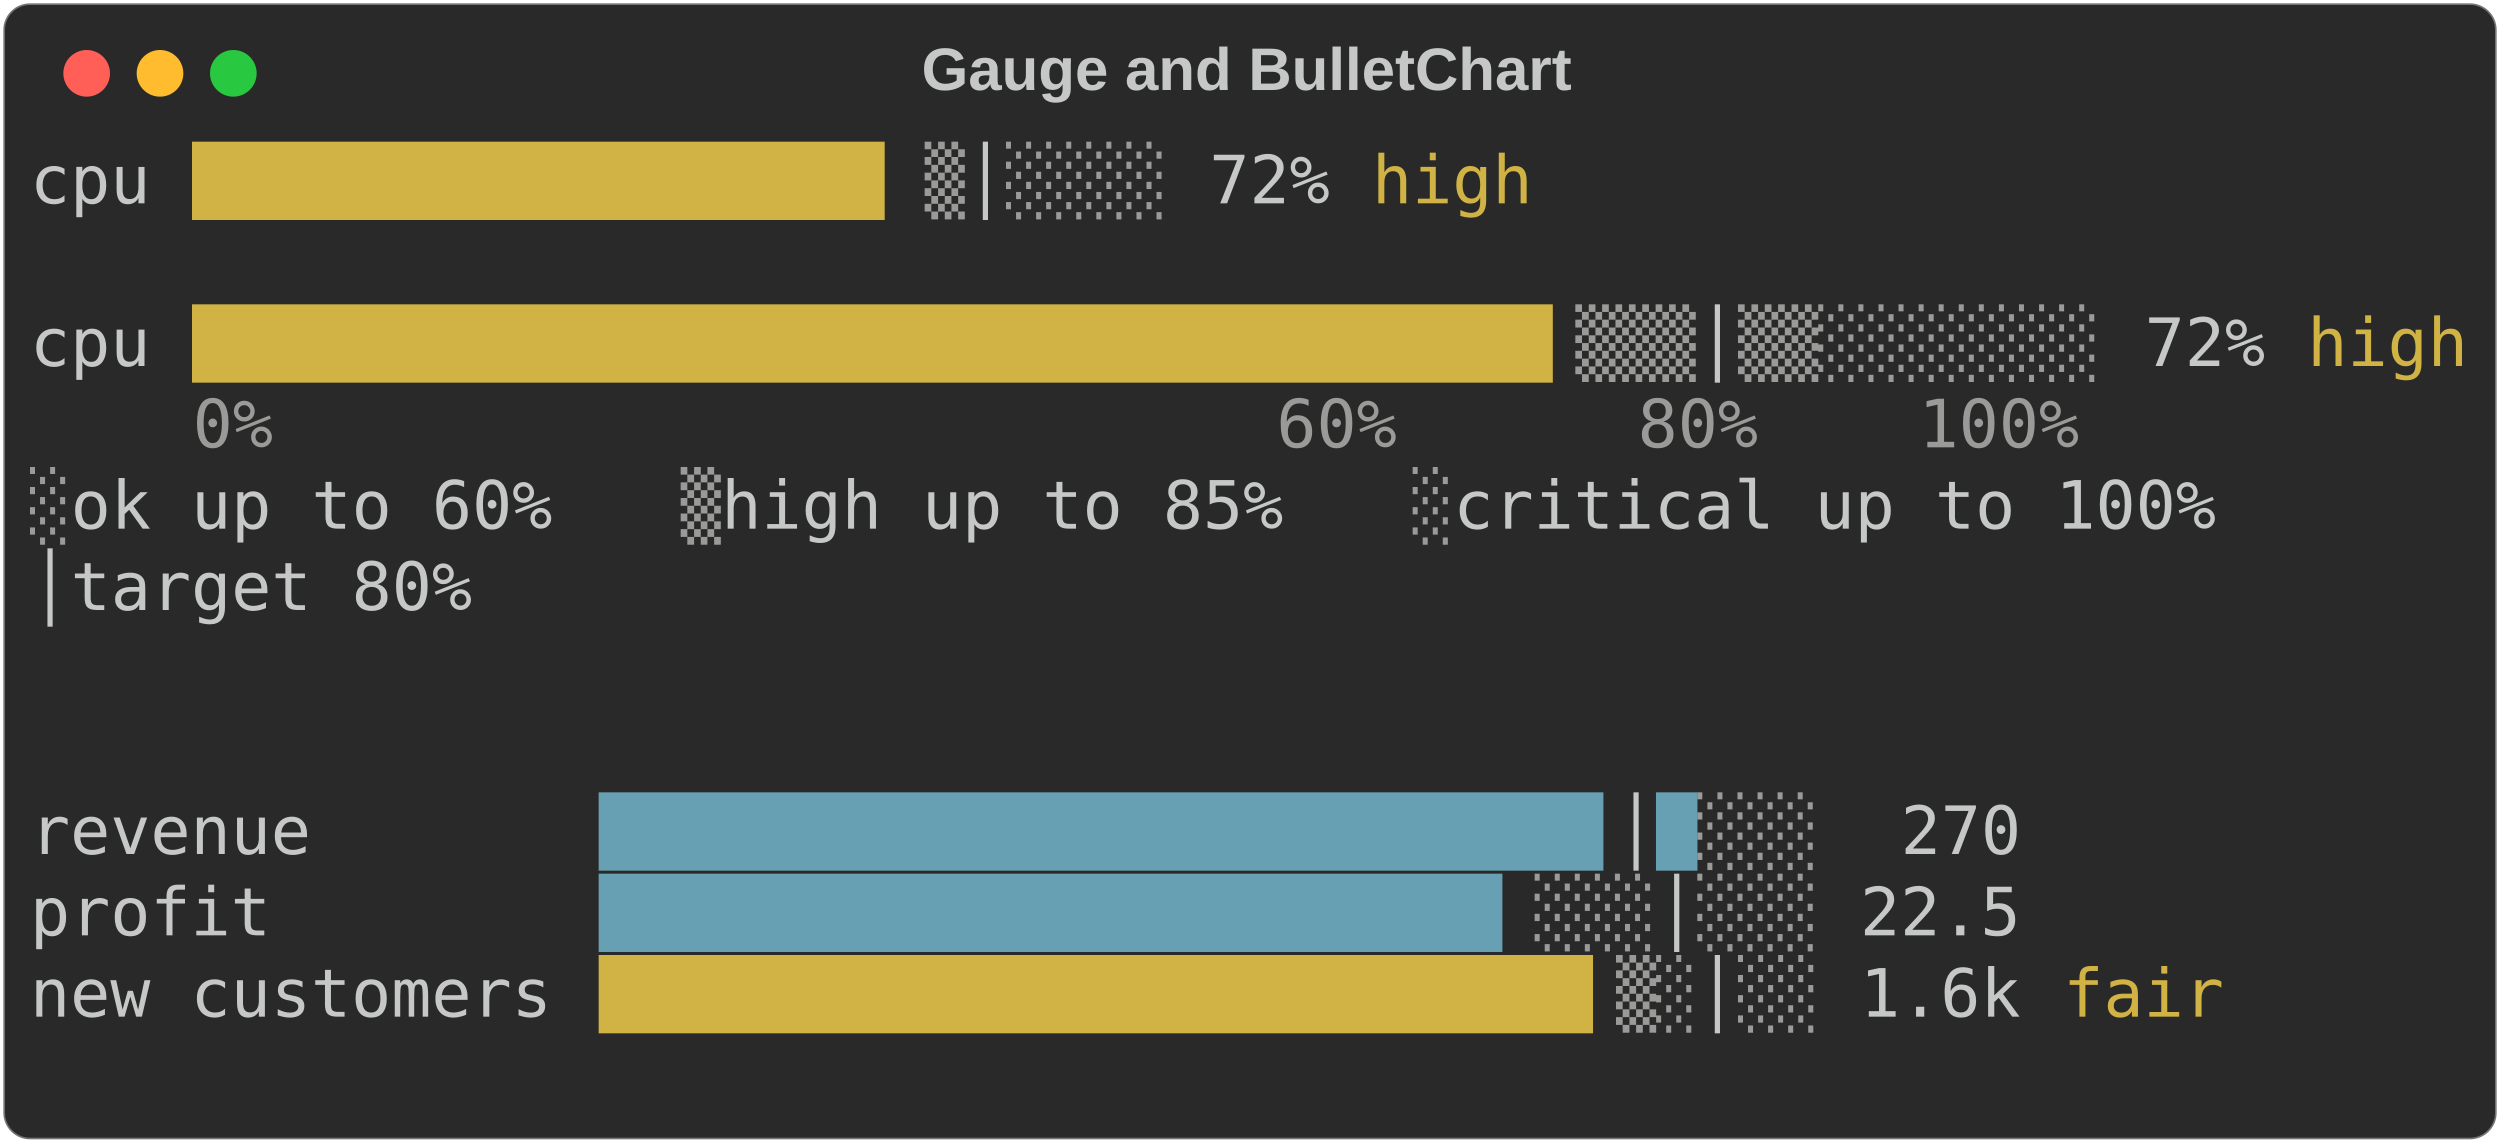
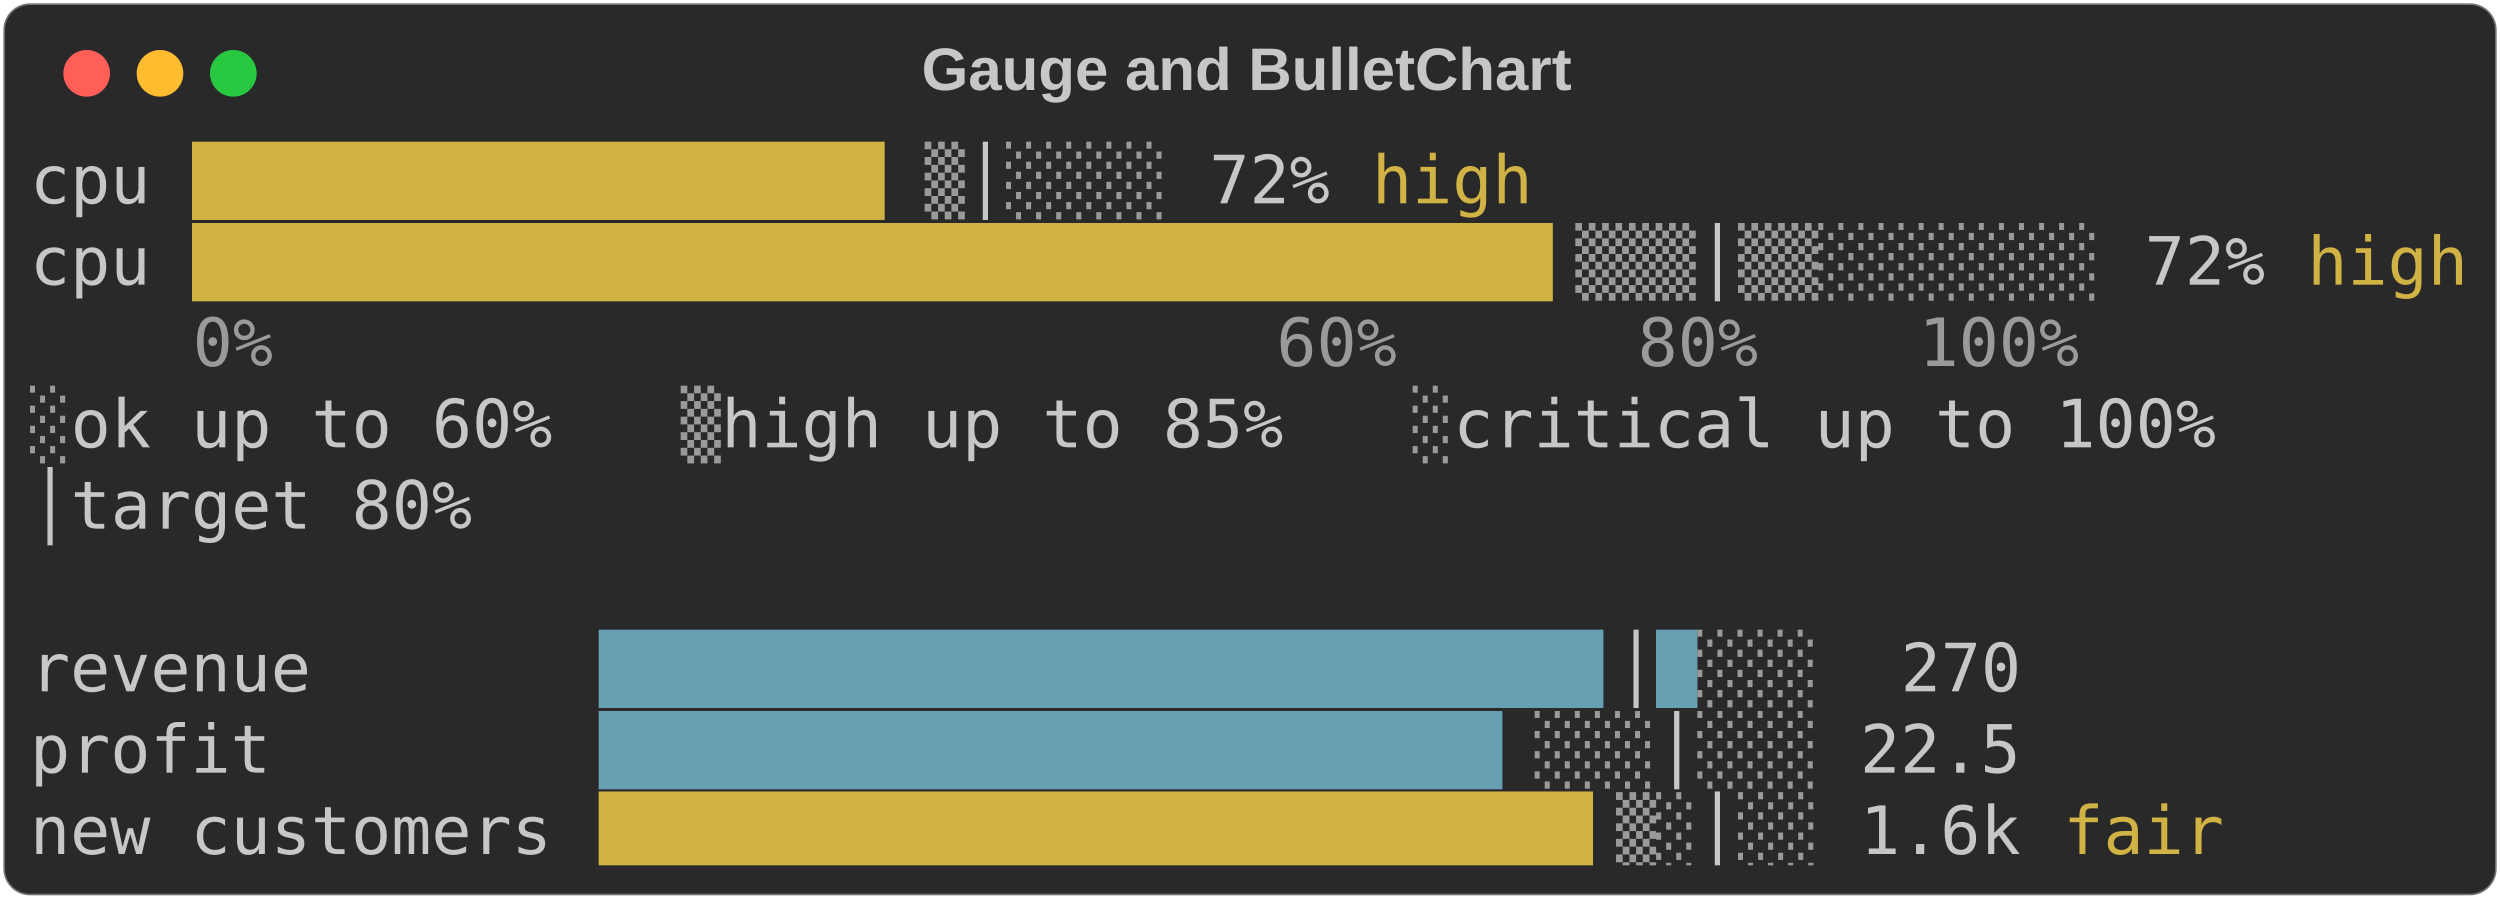
- <svg xmlns="http://www.w3.org/2000/svg" class="rich-terminal" viewBox="0 0 750 342.8">
+ <svg xmlns="http://www.w3.org/2000/svg" class="rich-terminal" viewBox="0 0 750 269.6">
  <style>

    @font-face {
        font-family: "Fira Code";
        src: local("FiraCode-Regular"),
                url("https://cdnjs.cloudflare.com/ajax/libs/firacode/6.2.0/woff2/FiraCode-Regular.woff2") format("woff2"),
                url("https://cdnjs.cloudflare.com/ajax/libs/firacode/6.2.0/woff/FiraCode-Regular.woff") format("woff");
        font-style: normal;
        font-weight: 400;
    }
    @font-face {
        font-family: "Fira Code";
        src: local("FiraCode-Bold"),
                url("https://cdnjs.cloudflare.com/ajax/libs/firacode/6.2.0/woff2/FiraCode-Bold.woff2") format("woff2"),
                url("https://cdnjs.cloudflare.com/ajax/libs/firacode/6.2.0/woff/FiraCode-Bold.woff") format("woff");
        font-style: bold;
        font-weight: 700;
    }

    .guide_charts-gauge-matrix {
        font-family: Fira Code, monospace;
        font-size: 20px;
        line-height: 24.4px;
        font-variant-east-asian: full-width;
    }

    .guide_charts-gauge-title {
        font-size: 18px;
        font-weight: bold;
        font-family: arial;
    }

    .guide_charts-gauge-r1 { fill: #c5c8c6 }
.guide_charts-gauge-r2 { fill: #d0b344 }
.guide_charts-gauge-r3 { fill: #9a9b99 }
.guide_charts-gauge-r4 { fill: #c5c8c6;font-weight: bold }
.guide_charts-gauge-r5 { fill: #68a0b3 }
    </style>
  <defs>
    <clipPath id="guide_charts-gauge-clip-terminal">
-       <rect x="0" y="0" width="731.0" height="291.8" />
+       <rect x="0" y="0" width="731.0" height="218.6" />
    </clipPath>
    <clipPath id="guide_charts-gauge-line-0">
      <rect x="0" y="1.5" width="732" height="24.65" />
    </clipPath>
    <clipPath id="guide_charts-gauge-line-1">
      <rect x="0" y="25.9" width="732" height="24.65" />
    </clipPath>
    <clipPath id="guide_charts-gauge-line-2">
      <rect x="0" y="50.3" width="732" height="24.65" />
    </clipPath>
    <clipPath id="guide_charts-gauge-line-3">
      <rect x="0" y="74.7" width="732" height="24.65" />
    </clipPath>
    <clipPath id="guide_charts-gauge-line-4">
      <rect x="0" y="99.1" width="732" height="24.65" />
    </clipPath>
    <clipPath id="guide_charts-gauge-line-5">
      <rect x="0" y="123.5" width="732" height="24.65" />
    </clipPath>
    <clipPath id="guide_charts-gauge-line-6">
      <rect x="0" y="147.9" width="732" height="24.65" />
    </clipPath>
    <clipPath id="guide_charts-gauge-line-7">
      <rect x="0" y="172.3" width="732" height="24.65" />
    </clipPath>
-     <clipPath id="guide_charts-gauge-line-8">
-       <rect x="0" y="196.7" width="732" height="24.65" />
-     </clipPath>
-     <clipPath id="guide_charts-gauge-line-9">
-       <rect x="0" y="221.1" width="732" height="24.65" />
-     </clipPath>
-     <clipPath id="guide_charts-gauge-line-10">
-       <rect x="0" y="245.5" width="732" height="24.65" />
-     </clipPath>
  </defs>
-   <rect fill="#292929" stroke="rgba(255,255,255,0.35)" stroke-width="1" x="1" y="1" width="748" height="340.8" rx="8" />
+   <rect fill="#292929" stroke="rgba(255,255,255,0.35)" stroke-width="1" x="1" y="1" width="748" height="267.6" rx="8" />
  <text class="guide_charts-gauge-title" fill="#c5c8c6" text-anchor="middle" x="374" y="27">Gauge and BulletChart</text>
  <g transform="translate(26,22)">
    <circle cx="0" cy="0" r="7" fill="#ff5f57" />
    <circle cx="22" cy="0" r="7" fill="#febc2e" />
    <circle cx="44" cy="0" r="7" fill="#28c840" />
  </g>
  <g transform="translate(9, 41)" clip-path="url(#guide_charts-gauge-clip-terminal)">
    <g class="guide_charts-gauge-matrix">
      <text class="guide_charts-gauge-r1" x="0" y="20" textLength="36.6" clip-path="url(#guide_charts-gauge-line-0)">cpu</text>
      <text class="guide_charts-gauge-r2" x="48.8" y="20" textLength="219.6" clip-path="url(#guide_charts-gauge-line-0)">█████████████████▎</text>
      <text class="guide_charts-gauge-r3" x="268.4" y="20" textLength="12.2" clip-path="url(#guide_charts-gauge-line-0)">▒</text>
      <text class="guide_charts-gauge-r4" x="280.6" y="20" textLength="12.2" clip-path="url(#guide_charts-gauge-line-0)">│</text>
      <text class="guide_charts-gauge-r3" x="292.8" y="20" textLength="48.8" clip-path="url(#guide_charts-gauge-line-0)">░░░░</text>
      <text class="guide_charts-gauge-r1" x="353.8" y="20" textLength="36.6" clip-path="url(#guide_charts-gauge-line-0)">72%</text>
      <text class="guide_charts-gauge-r2" x="402.6" y="20" textLength="48.8" clip-path="url(#guide_charts-gauge-line-0)">high</text>
      <text class="guide_charts-gauge-r1" x="732" y="20" textLength="12.2" clip-path="url(#guide_charts-gauge-line-0)">
</text>
+       <text class="guide_charts-gauge-r1" x="0" y="44.4" textLength="36.6" clip-path="url(#guide_charts-gauge-line-1)">cpu</text>
+       <text class="guide_charts-gauge-r2" x="48.8" y="44.4" textLength="414.8" clip-path="url(#guide_charts-gauge-line-1)">█████████████████████████████████▉</text>
+       <text class="guide_charts-gauge-r3" x="463.6" y="44.4" textLength="36.6" clip-path="url(#guide_charts-gauge-line-1)">▒▒▒</text>
+       <text class="guide_charts-gauge-r4" x="500.2" y="44.4" textLength="12.2" clip-path="url(#guide_charts-gauge-line-1)">│</text>
+       <text class="guide_charts-gauge-r3" x="512.4" y="44.4" textLength="109.8" clip-path="url(#guide_charts-gauge-line-1)">▒▒░░░░░░░</text>
+       <text class="guide_charts-gauge-r1" x="634.4" y="44.4" textLength="36.6" clip-path="url(#guide_charts-gauge-line-1)">72%</text>
+       <text class="guide_charts-gauge-r2" x="683.2" y="44.4" textLength="48.8" clip-path="url(#guide_charts-gauge-line-1)">high</text>
      <text class="guide_charts-gauge-r1" x="732" y="44.4" textLength="12.2" clip-path="url(#guide_charts-gauge-line-1)">
</text>
-       <text class="guide_charts-gauge-r1" x="0" y="68.8" textLength="36.6" clip-path="url(#guide_charts-gauge-line-2)">cpu</text>
-       <text class="guide_charts-gauge-r2" x="48.8" y="68.8" textLength="414.8" clip-path="url(#guide_charts-gauge-line-2)">█████████████████████████████████▉</text>
-       <text class="guide_charts-gauge-r3" x="463.6" y="68.8" textLength="36.6" clip-path="url(#guide_charts-gauge-line-2)">▒▒▒</text>
-       <text class="guide_charts-gauge-r4" x="500.2" y="68.8" textLength="12.2" clip-path="url(#guide_charts-gauge-line-2)">│</text>
-       <text class="guide_charts-gauge-r3" x="512.4" y="68.8" textLength="109.8" clip-path="url(#guide_charts-gauge-line-2)">▒▒░░░░░░░</text>
-       <text class="guide_charts-gauge-r1" x="634.4" y="68.8" textLength="36.6" clip-path="url(#guide_charts-gauge-line-2)">72%</text>
-       <text class="guide_charts-gauge-r2" x="683.2" y="68.8" textLength="48.8" clip-path="url(#guide_charts-gauge-line-2)">high</text>
+       <text class="guide_charts-gauge-r3" x="48.8" y="68.8" textLength="573.4" clip-path="url(#guide_charts-gauge-line-2)">0%                         60%      80%    100%</text>
      <text class="guide_charts-gauge-r1" x="732" y="68.8" textLength="12.2" clip-path="url(#guide_charts-gauge-line-2)">
</text>
-       <text class="guide_charts-gauge-r3" x="48.8" y="93.2" textLength="573.4" clip-path="url(#guide_charts-gauge-line-3)">0%                         60%      80%    100%</text>
+       <text class="guide_charts-gauge-r3" x="0" y="93.2" textLength="12.2" clip-path="url(#guide_charts-gauge-line-3)">░</text>
+       <text class="guide_charts-gauge-r1" x="12.2" y="93.2" textLength="158.6" clip-path="url(#guide_charts-gauge-line-3)"> ok up to 60%</text>
+       <text class="guide_charts-gauge-r3" x="195.2" y="93.2" textLength="12.2" clip-path="url(#guide_charts-gauge-line-3)">▒</text>
+       <text class="guide_charts-gauge-r1" x="207.4" y="93.2" textLength="183" clip-path="url(#guide_charts-gauge-line-3)"> high up to 85%</text>
+       <text class="guide_charts-gauge-r3" x="414.8" y="93.2" textLength="12.2" clip-path="url(#guide_charts-gauge-line-3)">░</text>
+       <text class="guide_charts-gauge-r1" x="427" y="93.2" textLength="244" clip-path="url(#guide_charts-gauge-line-3)"> critical up to 100%</text>
      <text class="guide_charts-gauge-r1" x="732" y="93.2" textLength="12.2" clip-path="url(#guide_charts-gauge-line-3)">
</text>
-       <text class="guide_charts-gauge-r3" x="0" y="117.6" textLength="12.2" clip-path="url(#guide_charts-gauge-line-4)">░</text>
-       <text class="guide_charts-gauge-r1" x="12.2" y="117.6" textLength="158.6" clip-path="url(#guide_charts-gauge-line-4)"> ok up to 60%</text>
-       <text class="guide_charts-gauge-r3" x="195.2" y="117.6" textLength="12.2" clip-path="url(#guide_charts-gauge-line-4)">▒</text>
-       <text class="guide_charts-gauge-r1" x="207.4" y="117.6" textLength="183" clip-path="url(#guide_charts-gauge-line-4)"> high up to 85%</text>
-       <text class="guide_charts-gauge-r3" x="414.8" y="117.6" textLength="12.2" clip-path="url(#guide_charts-gauge-line-4)">░</text>
-       <text class="guide_charts-gauge-r1" x="427" y="117.6" textLength="244" clip-path="url(#guide_charts-gauge-line-4)"> critical up to 100%</text>
+       <text class="guide_charts-gauge-r4" x="0" y="117.6" textLength="12.2" clip-path="url(#guide_charts-gauge-line-4)">│</text>
+       <text class="guide_charts-gauge-r1" x="12.2" y="117.6" textLength="134.2" clip-path="url(#guide_charts-gauge-line-4)"> target 80%</text>
      <text class="guide_charts-gauge-r1" x="732" y="117.6" textLength="12.2" clip-path="url(#guide_charts-gauge-line-4)">
</text>
-       <text class="guide_charts-gauge-r4" x="0" y="142" textLength="12.2" clip-path="url(#guide_charts-gauge-line-5)">│</text>
-       <text class="guide_charts-gauge-r1" x="12.2" y="142" textLength="134.2" clip-path="url(#guide_charts-gauge-line-5)"> target 80%</text>
      <text class="guide_charts-gauge-r1" x="732" y="142" textLength="12.2" clip-path="url(#guide_charts-gauge-line-5)">
</text>
+       <text class="guide_charts-gauge-r1" x="0" y="166.4" textLength="85.4" clip-path="url(#guide_charts-gauge-line-6)">revenue</text>
+       <text class="guide_charts-gauge-r5" x="170.8" y="166.4" textLength="305" clip-path="url(#guide_charts-gauge-line-6)">█████████████████████████</text>
+       <text class="guide_charts-gauge-r4" x="475.8" y="166.4" textLength="12.2" clip-path="url(#guide_charts-gauge-line-6)">│</text>
+       <text class="guide_charts-gauge-r5" x="488" y="166.4" textLength="12.2" clip-path="url(#guide_charts-gauge-line-6)">█</text>
+       <text class="guide_charts-gauge-r3" x="500.2" y="166.4" textLength="36.6" clip-path="url(#guide_charts-gauge-line-6)">░░░</text>
+       <text class="guide_charts-gauge-r1" x="561.2" y="166.4" textLength="36.6" clip-path="url(#guide_charts-gauge-line-6)">270</text>
      <text class="guide_charts-gauge-r1" x="732" y="166.4" textLength="12.2" clip-path="url(#guide_charts-gauge-line-6)">
</text>
+       <text class="guide_charts-gauge-r1" x="0" y="190.8" textLength="73.2" clip-path="url(#guide_charts-gauge-line-7)">profit</text>
+       <text class="guide_charts-gauge-r5" x="170.8" y="190.8" textLength="280.6" clip-path="url(#guide_charts-gauge-line-7)">██████████████████████▌</text>
+       <text class="guide_charts-gauge-r3" x="451.4" y="190.8" textLength="36.6" clip-path="url(#guide_charts-gauge-line-7)">░░░</text>
+       <text class="guide_charts-gauge-r4" x="488" y="190.8" textLength="12.2" clip-path="url(#guide_charts-gauge-line-7)">│</text>
+       <text class="guide_charts-gauge-r3" x="500.2" y="190.8" textLength="36.6" clip-path="url(#guide_charts-gauge-line-7)">░░░</text>
+       <text class="guide_charts-gauge-r1" x="549" y="190.8" textLength="48.8" clip-path="url(#guide_charts-gauge-line-7)">22.5</text>
      <text class="guide_charts-gauge-r1" x="732" y="190.8" textLength="12.2" clip-path="url(#guide_charts-gauge-line-7)">
</text>
-       <text class="guide_charts-gauge-r1" x="0" y="215.2" textLength="85.4" clip-path="url(#guide_charts-gauge-line-8)">revenue</text>
-       <text class="guide_charts-gauge-r5" x="170.8" y="215.2" textLength="305" clip-path="url(#guide_charts-gauge-line-8)">█████████████████████████</text>
-       <text class="guide_charts-gauge-r4" x="475.8" y="215.2" textLength="12.2" clip-path="url(#guide_charts-gauge-line-8)">│</text>
-       <text class="guide_charts-gauge-r5" x="488" y="215.2" textLength="12.2" clip-path="url(#guide_charts-gauge-line-8)">█</text>
-       <text class="guide_charts-gauge-r3" x="500.2" y="215.2" textLength="36.6" clip-path="url(#guide_charts-gauge-line-8)">░░░</text>
-       <text class="guide_charts-gauge-r1" x="561.2" y="215.2" textLength="36.6" clip-path="url(#guide_charts-gauge-line-8)">270</text>
+       <text class="guide_charts-gauge-r1" x="0" y="215.2" textLength="158.6" clip-path="url(#guide_charts-gauge-line-8)">new customers</text>
+       <text class="guide_charts-gauge-r2" x="170.8" y="215.2" textLength="305" clip-path="url(#guide_charts-gauge-line-8)">████████████████████████▊</text>
+       <text class="guide_charts-gauge-r3" x="475.8" y="215.2" textLength="24.4" clip-path="url(#guide_charts-gauge-line-8)">▒░</text>
+       <text class="guide_charts-gauge-r4" x="500.2" y="215.2" textLength="12.2" clip-path="url(#guide_charts-gauge-line-8)">│</text>
+       <text class="guide_charts-gauge-r3" x="512.4" y="215.2" textLength="24.4" clip-path="url(#guide_charts-gauge-line-8)">░░</text>
+       <text class="guide_charts-gauge-r1" x="549" y="215.2" textLength="48.8" clip-path="url(#guide_charts-gauge-line-8)">1.6k</text>
+       <text class="guide_charts-gauge-r2" x="610" y="215.2" textLength="48.8" clip-path="url(#guide_charts-gauge-line-8)">fair</text>
      <text class="guide_charts-gauge-r1" x="732" y="215.2" textLength="12.2" clip-path="url(#guide_charts-gauge-line-8)">
- </text>
-       <text class="guide_charts-gauge-r1" x="0" y="239.6" textLength="73.2" clip-path="url(#guide_charts-gauge-line-9)">profit</text>
-       <text class="guide_charts-gauge-r5" x="170.8" y="239.6" textLength="280.6" clip-path="url(#guide_charts-gauge-line-9)">██████████████████████▌</text>
-       <text class="guide_charts-gauge-r3" x="451.4" y="239.6" textLength="36.6" clip-path="url(#guide_charts-gauge-line-9)">░░░</text>
-       <text class="guide_charts-gauge-r4" x="488" y="239.6" textLength="12.2" clip-path="url(#guide_charts-gauge-line-9)">│</text>
-       <text class="guide_charts-gauge-r3" x="500.2" y="239.6" textLength="36.6" clip-path="url(#guide_charts-gauge-line-9)">░░░</text>
-       <text class="guide_charts-gauge-r1" x="549" y="239.6" textLength="48.8" clip-path="url(#guide_charts-gauge-line-9)">22.5</text>
-       <text class="guide_charts-gauge-r1" x="732" y="239.6" textLength="12.2" clip-path="url(#guide_charts-gauge-line-9)">
- </text>
-       <text class="guide_charts-gauge-r1" x="0" y="264" textLength="158.6" clip-path="url(#guide_charts-gauge-line-10)">new customers</text>
-       <text class="guide_charts-gauge-r2" x="170.8" y="264" textLength="305" clip-path="url(#guide_charts-gauge-line-10)">████████████████████████▊</text>
-       <text class="guide_charts-gauge-r3" x="475.8" y="264" textLength="24.4" clip-path="url(#guide_charts-gauge-line-10)">▒░</text>
-       <text class="guide_charts-gauge-r4" x="500.2" y="264" textLength="12.2" clip-path="url(#guide_charts-gauge-line-10)">│</text>
-       <text class="guide_charts-gauge-r3" x="512.4" y="264" textLength="24.4" clip-path="url(#guide_charts-gauge-line-10)">░░</text>
-       <text class="guide_charts-gauge-r1" x="549" y="264" textLength="48.8" clip-path="url(#guide_charts-gauge-line-10)">1.6k</text>
-       <text class="guide_charts-gauge-r2" x="610" y="264" textLength="48.8" clip-path="url(#guide_charts-gauge-line-10)">fair</text>
-       <text class="guide_charts-gauge-r1" x="732" y="264" textLength="12.2" clip-path="url(#guide_charts-gauge-line-10)">
- </text>
-       <text class="guide_charts-gauge-r1" x="732" y="288.4" textLength="12.2" clip-path="url(#guide_charts-gauge-line-11)">
</text>
    </g>
  </g>
</svg>
